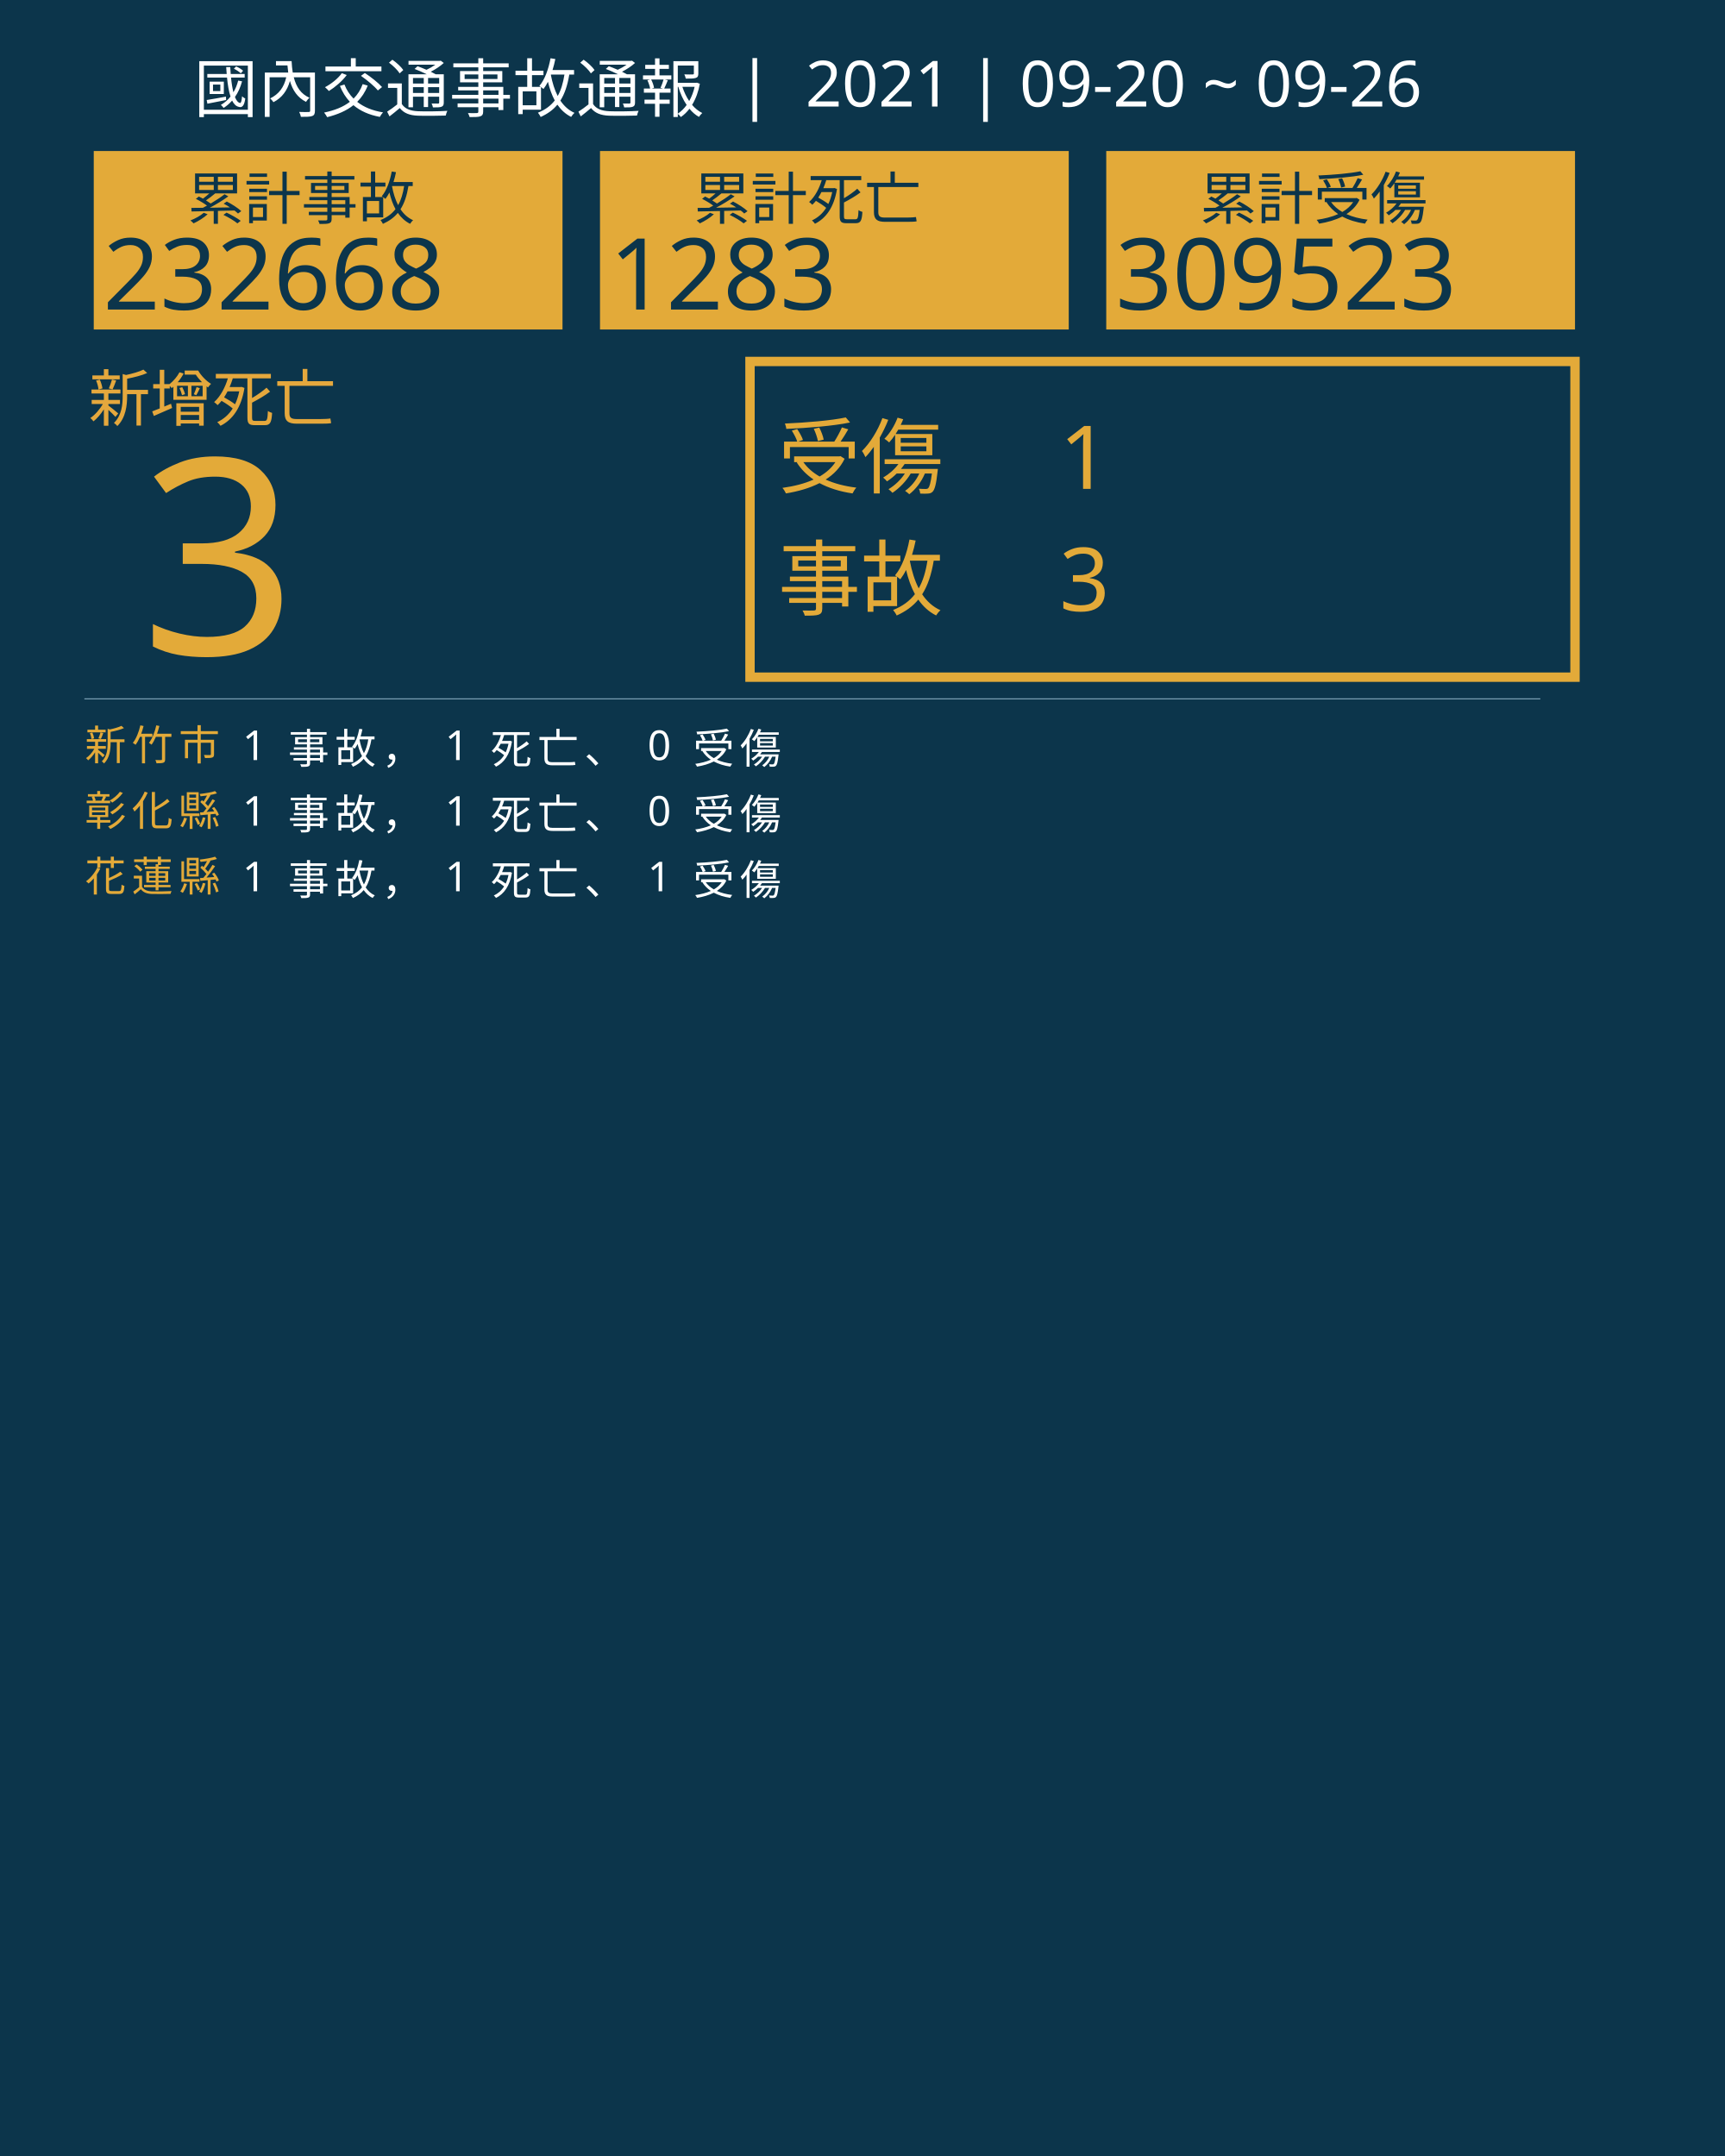
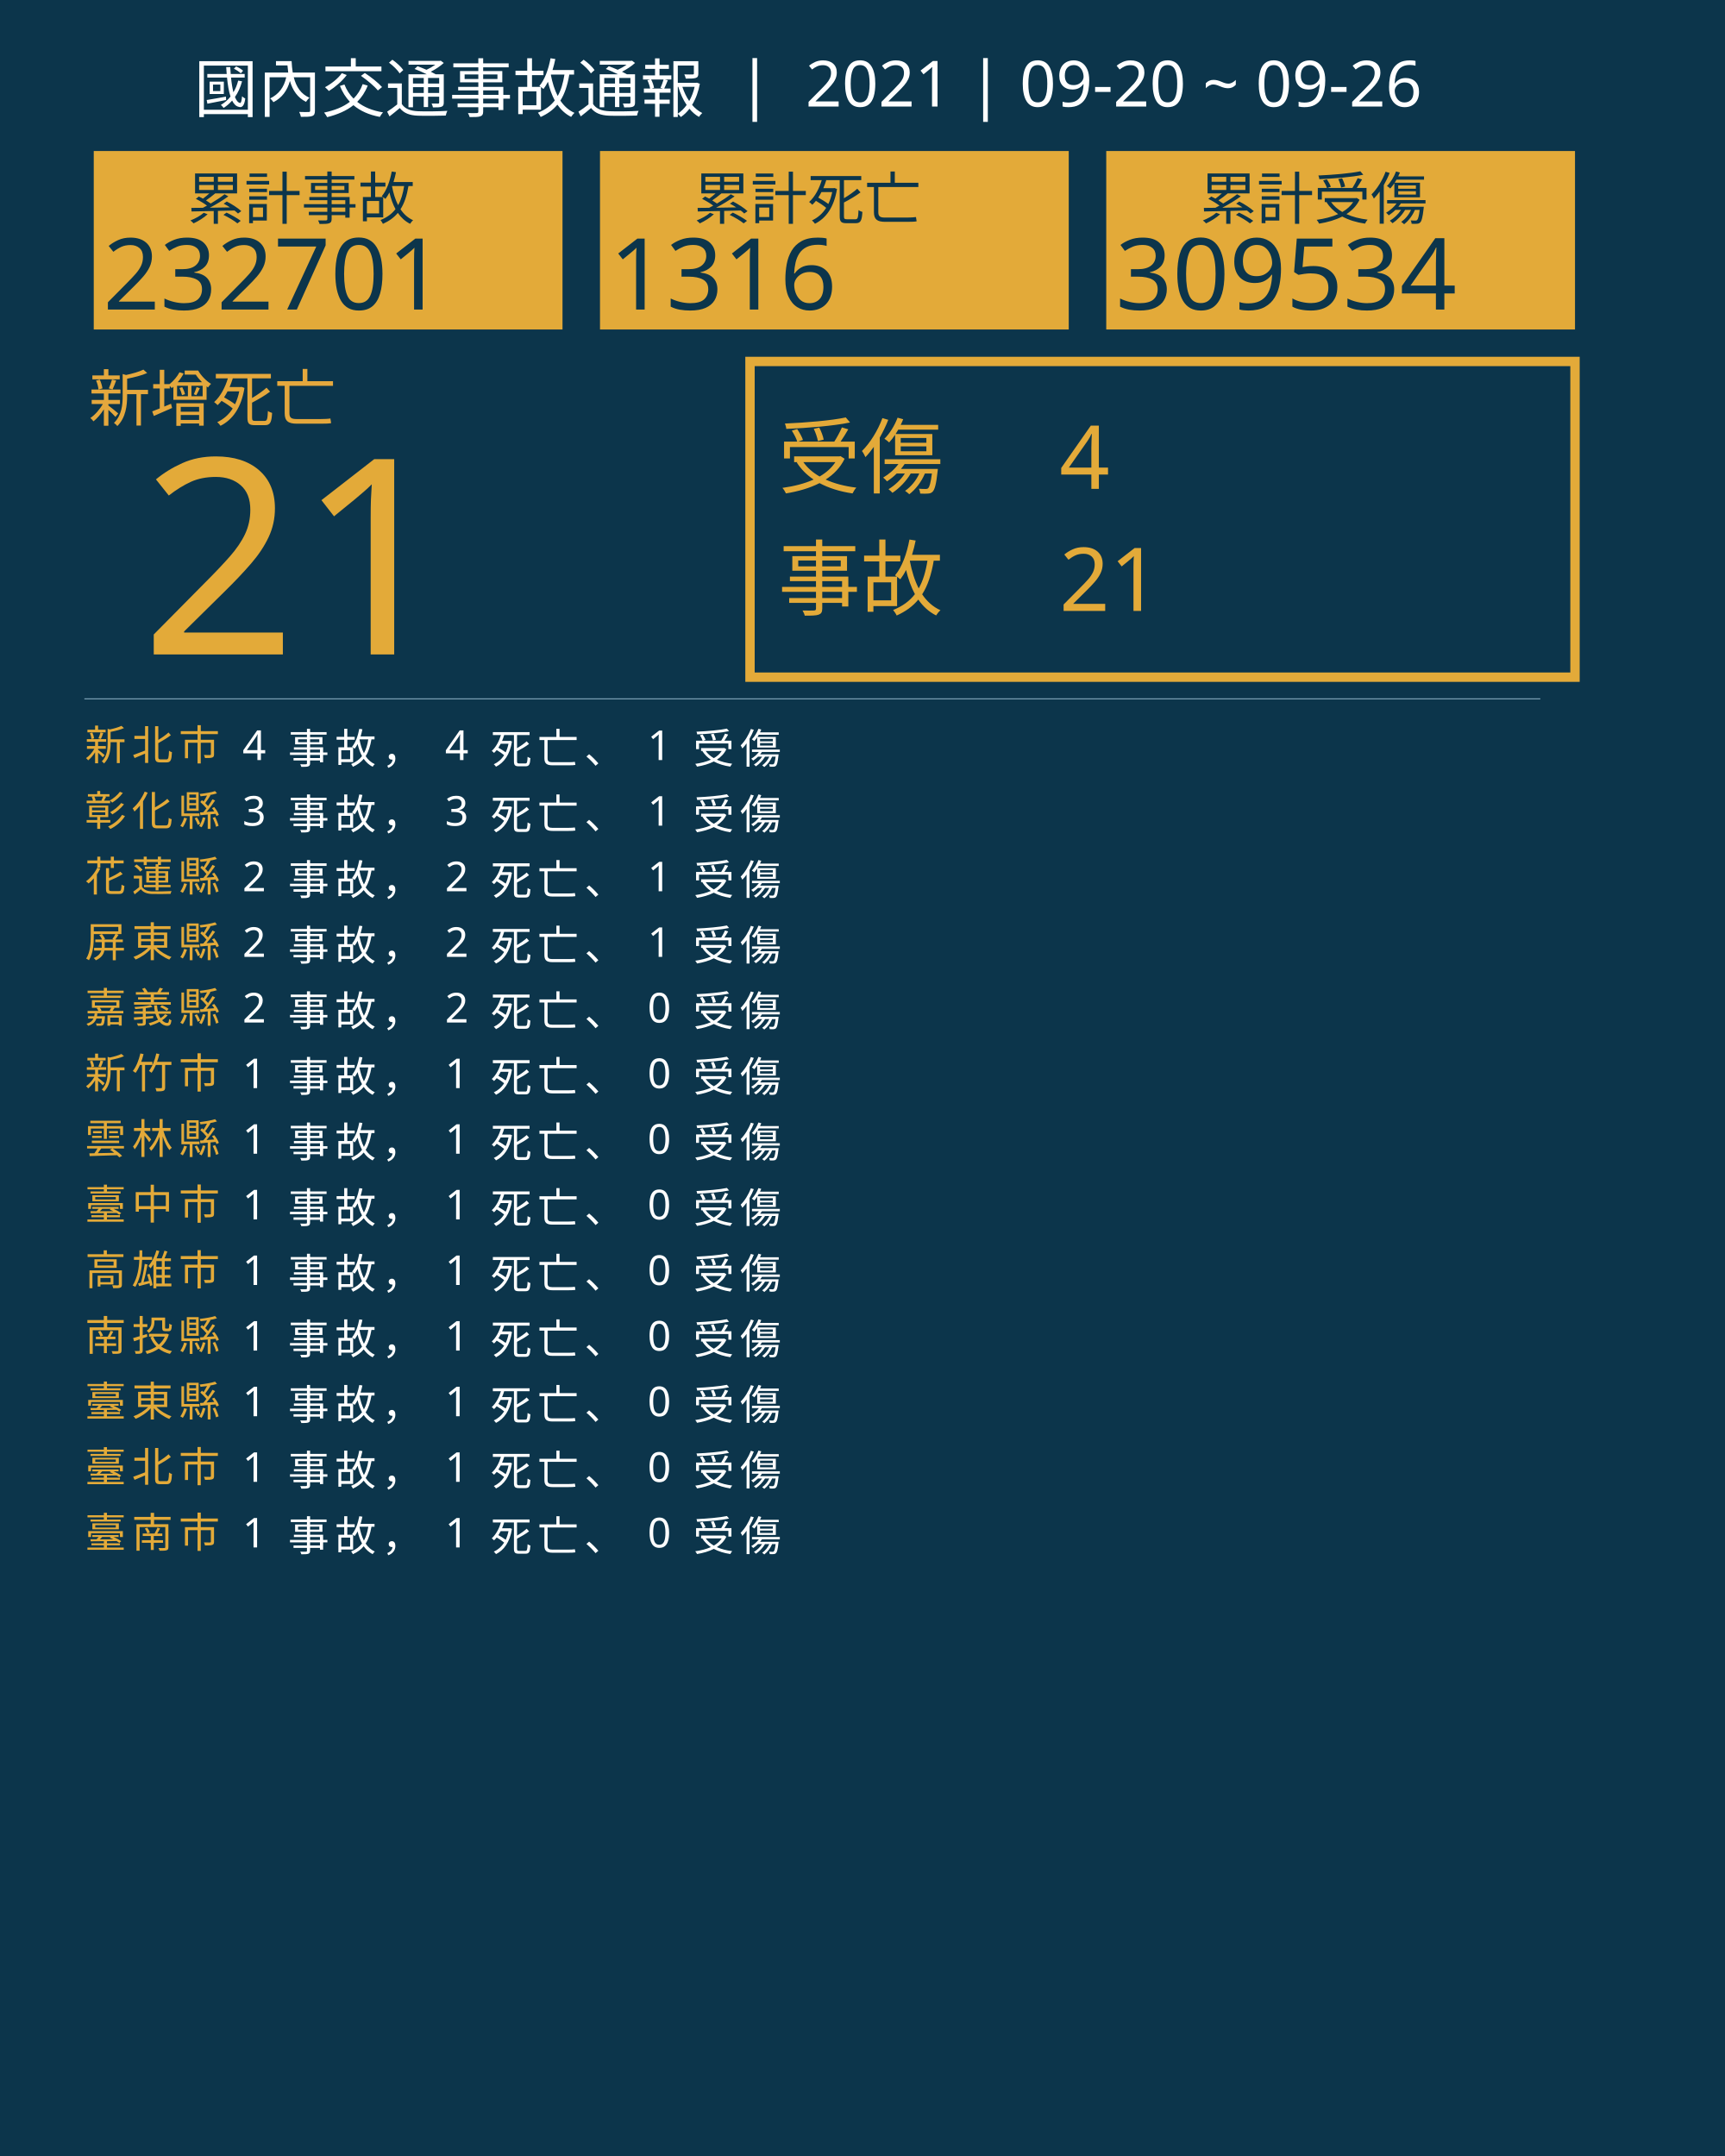
<svg xmlns="http://www.w3.org/2000/svg" version="1.1" id="圖層_1" x="0px" y="0px" viewBox="0 0 1840 2300" style="enable-background:new 0 0 1840 2300;" xml:space="preserve">
  <style type="text/css">
	.st0{fill:#0C354B;}
	.st1{fill:#E5A83D;}
	.st2{font-family:'NotoSansCJKtc-Bold-B5pc-H';}
	.st3{font-size:66px;}
	.st4{fill:#E3AA39;}
	.st5{font-family:'Arial-BoldMT';}
	.st6{font-size:291.776px;}
	.st7{fill:none;stroke:#E3AA39;stroke-miterlimit:10;stroke-width:10;}
	.st8{font-family:'NotoSansCJKtc-Light-B5pc-H';}
	.st9{font-size:88px;}
	.st10{font-family:'NotoSansCJKtc-Medium-B5pc-H';}
	.st11{font-size:94px;}
	.st12{fill:none;stroke:#8AAFC1;stroke-miterlimit:10;}
	.st13{font-size:60.649px;}
	.st14{font-size:106px;}
	.st15{fill:none;}
	.st16{font-size:44px;}
	.st17{letter-spacing:6;}
	.st18{fill:#FFFFFF;}
	.st19{letter-spacing:1;}
	.st20{font-size:68px;}
</style>
  <rect class="st0" width="1840" height="2300" />
  <text transform="matrix(1 0 0 1 94.5001 449.017)" class="st1 st2 st3">新增死亡</text>
  <g>
-     <text transform="matrix(1 0 0 1 150 698.1412)" class="st4 st5 st6">3</text>
+     <text transform="matrix(1 0 0 1 150 698.1412)" class="st4 st5 st6">21</text>
  </g>
  <g>
    <rect x="800" y="385.6" class="st7" width="880" height="336.8" />
    <g>
      <text transform="matrix(1 0 0 1 830 519.593)" class="st4 st8 st9">受傷</text>
-       <text transform="matrix(1 0 0 1 1130 521.5084)" class="st4 st10 st11">1</text>
-       <text transform="matrix(1 0 0 1 1130 651.7274)" class="st4 st10 st11">3</text>
+       <text transform="matrix(1 0 0 1 1130 521.5084)" class="st4 st10 st11">4</text>
+       <text transform="matrix(1 0 0 1 1130 651.7274)" class="st4 st10 st11">21</text>
      <text transform="matrix(1 0 0 1 830 649.4965)" class="st4 st8 st9">事故</text>
    </g>
  </g>
  <line class="st12" x1="90" y1="745.5" x2="1643" y2="745.5" />
  <g>
    <g>
      <rect x="100" y="161.1" class="st4" width="500" height="190.4" />
      <g>
        <text transform="matrix(1 0 0 1 200 233.9079)" class="st0 st10 st13">累計事故</text>
        <g>
-           <text transform="matrix(1 0 0 1 110 330.2121)" class="st0 st5 st14">232668</text>
+           <text transform="matrix(1 0 0 1 110 330.2121)" class="st0 st5 st14">232701</text>
        </g>
      </g>
    </g>
    <g>
      <rect x="640" y="161.1" class="st4" width="500" height="190.4" />
      <g>
        <text transform="matrix(1 0 0 1 740 233.908)" class="st0 st10 st13">累計死亡</text>
        <g>
-           <text transform="matrix(1 0 0 1 650 330.2122)" class="st0 st5 st14">1283</text>
+           <text transform="matrix(1 0 0 1 650 330.2122)" class="st0 st5 st14">1316</text>
        </g>
      </g>
    </g>
    <g>
      <rect x="1180" y="161.1" class="st4" width="500" height="190.4" />
      <g>
        <text transform="matrix(1 0 0 1 1280 233.908)" class="st0 st10 st13">累計受傷</text>
        <g>
-           <text transform="matrix(1 0 0 1 1190 330.2122)" class="st0 st5 st14">309523</text>
+           <text transform="matrix(1 0 0 1 1190 330.2122)" class="st0 st5 st14">309534</text>
        </g>
      </g>
    </g>
  </g>
  <rect x="90.6" y="772.1" class="st15" width="1141.8" height="314.8" />
  <text transform="matrix(1 0 0 1 90.5591 810.7965)">
-     <tspan x="0" y="0" class="st4 st10 st16 st17">新竹市</tspan>
-     <tspan x="150.6" y="0" class="st18 st10 st16 st17"> 1 事故， 1 死亡、 0 受傷</tspan>
+     <tspan x="0" y="0" class="st4 st10 st16 st17">新北市</tspan>
+     <tspan x="150.6" y="0" class="st18 st10 st16 st17"> 4 事故， 4 死亡、 1 受傷</tspan>
    <tspan x="0" y="70" class="st4 st10 st16 st17">彰化縣</tspan>
-     <tspan x="150.6" y="70" class="st18 st10 st16 st17"> 1 事故， 1 死亡、 0 受傷</tspan>
+     <tspan x="150.6" y="70" class="st18 st10 st16 st17"> 3 事故， 3 死亡、 1 受傷</tspan>
    <tspan x="0" y="140" class="st4 st10 st16 st17">花蓮縣</tspan>
-     <tspan x="150.6" y="140" class="st18 st10 st16 st17"> 1 事故， 1 死亡、 1 受傷</tspan>
+     <tspan x="150.6" y="140" class="st18 st10 st16 st17"> 2 事故， 2 死亡、 1 受傷</tspan>
+     <tspan x="0" y="210" class="st4 st10 st16 st17">屏東縣</tspan>
+     <tspan x="150.6" y="210" class="st18 st10 st16 st17"> 2 事故， 2 死亡、 1 受傷</tspan>
+     <tspan x="0" y="280" class="st4 st10 st16 st17">嘉義縣</tspan>
+     <tspan x="150.6" y="280" class="st18 st10 st16 st17"> 2 事故， 2 死亡、 0 受傷</tspan>
+     <tspan x="0" y="350" class="st4 st10 st16 st17">新竹市</tspan>
+     <tspan x="150.6" y="350" class="st18 st10 st16 st17"> 1 事故， 1 死亡、 0 受傷</tspan>
+     <tspan x="0" y="420" class="st4 st10 st16 st17">雲林縣</tspan>
+     <tspan x="150.6" y="420" class="st18 st10 st16 st17"> 1 事故， 1 死亡、 0 受傷</tspan>
+     <tspan x="0" y="490" class="st4 st10 st16 st17">臺中市</tspan>
+     <tspan x="150.6" y="490" class="st18 st10 st16 st17"> 1 事故， 1 死亡、 0 受傷</tspan>
+     <tspan x="0" y="560" class="st4 st10 st16 st17">高雄市</tspan>
+     <tspan x="150.6" y="560" class="st18 st10 st16 st17"> 1 事故， 1 死亡、 0 受傷</tspan>
+     <tspan x="0" y="630" class="st4 st10 st16 st17">南投縣</tspan>
+     <tspan x="150.6" y="630" class="st18 st10 st16 st17"> 1 事故， 1 死亡、 0 受傷</tspan>
+     <tspan x="0" y="700" class="st4 st10 st16 st17">臺東縣</tspan>
+     <tspan x="150.6" y="700" class="st18 st10 st16 st17"> 1 事故， 1 死亡、 0 受傷</tspan>
+     <tspan x="0" y="770" class="st4 st10 st16 st17">臺北市</tspan>
+     <tspan x="150.6" y="770" class="st18 st10 st16 st17"> 1 事故， 1 死亡、 0 受傷</tspan>
+     <tspan x="0" y="840" class="st4 st10 st16 st17">臺南市</tspan>
+     <tspan x="150.6" y="840" class="st18 st10 st16 st17"> 1 事故， 1 死亡、 0 受傷</tspan>
  </text>
  <text transform="matrix(1 0 0 1 207 119.2712)" class="st18 st8 st20">國內交通事故通報  |  2021 | 09-20 ~ 09-26</text>
</svg>
